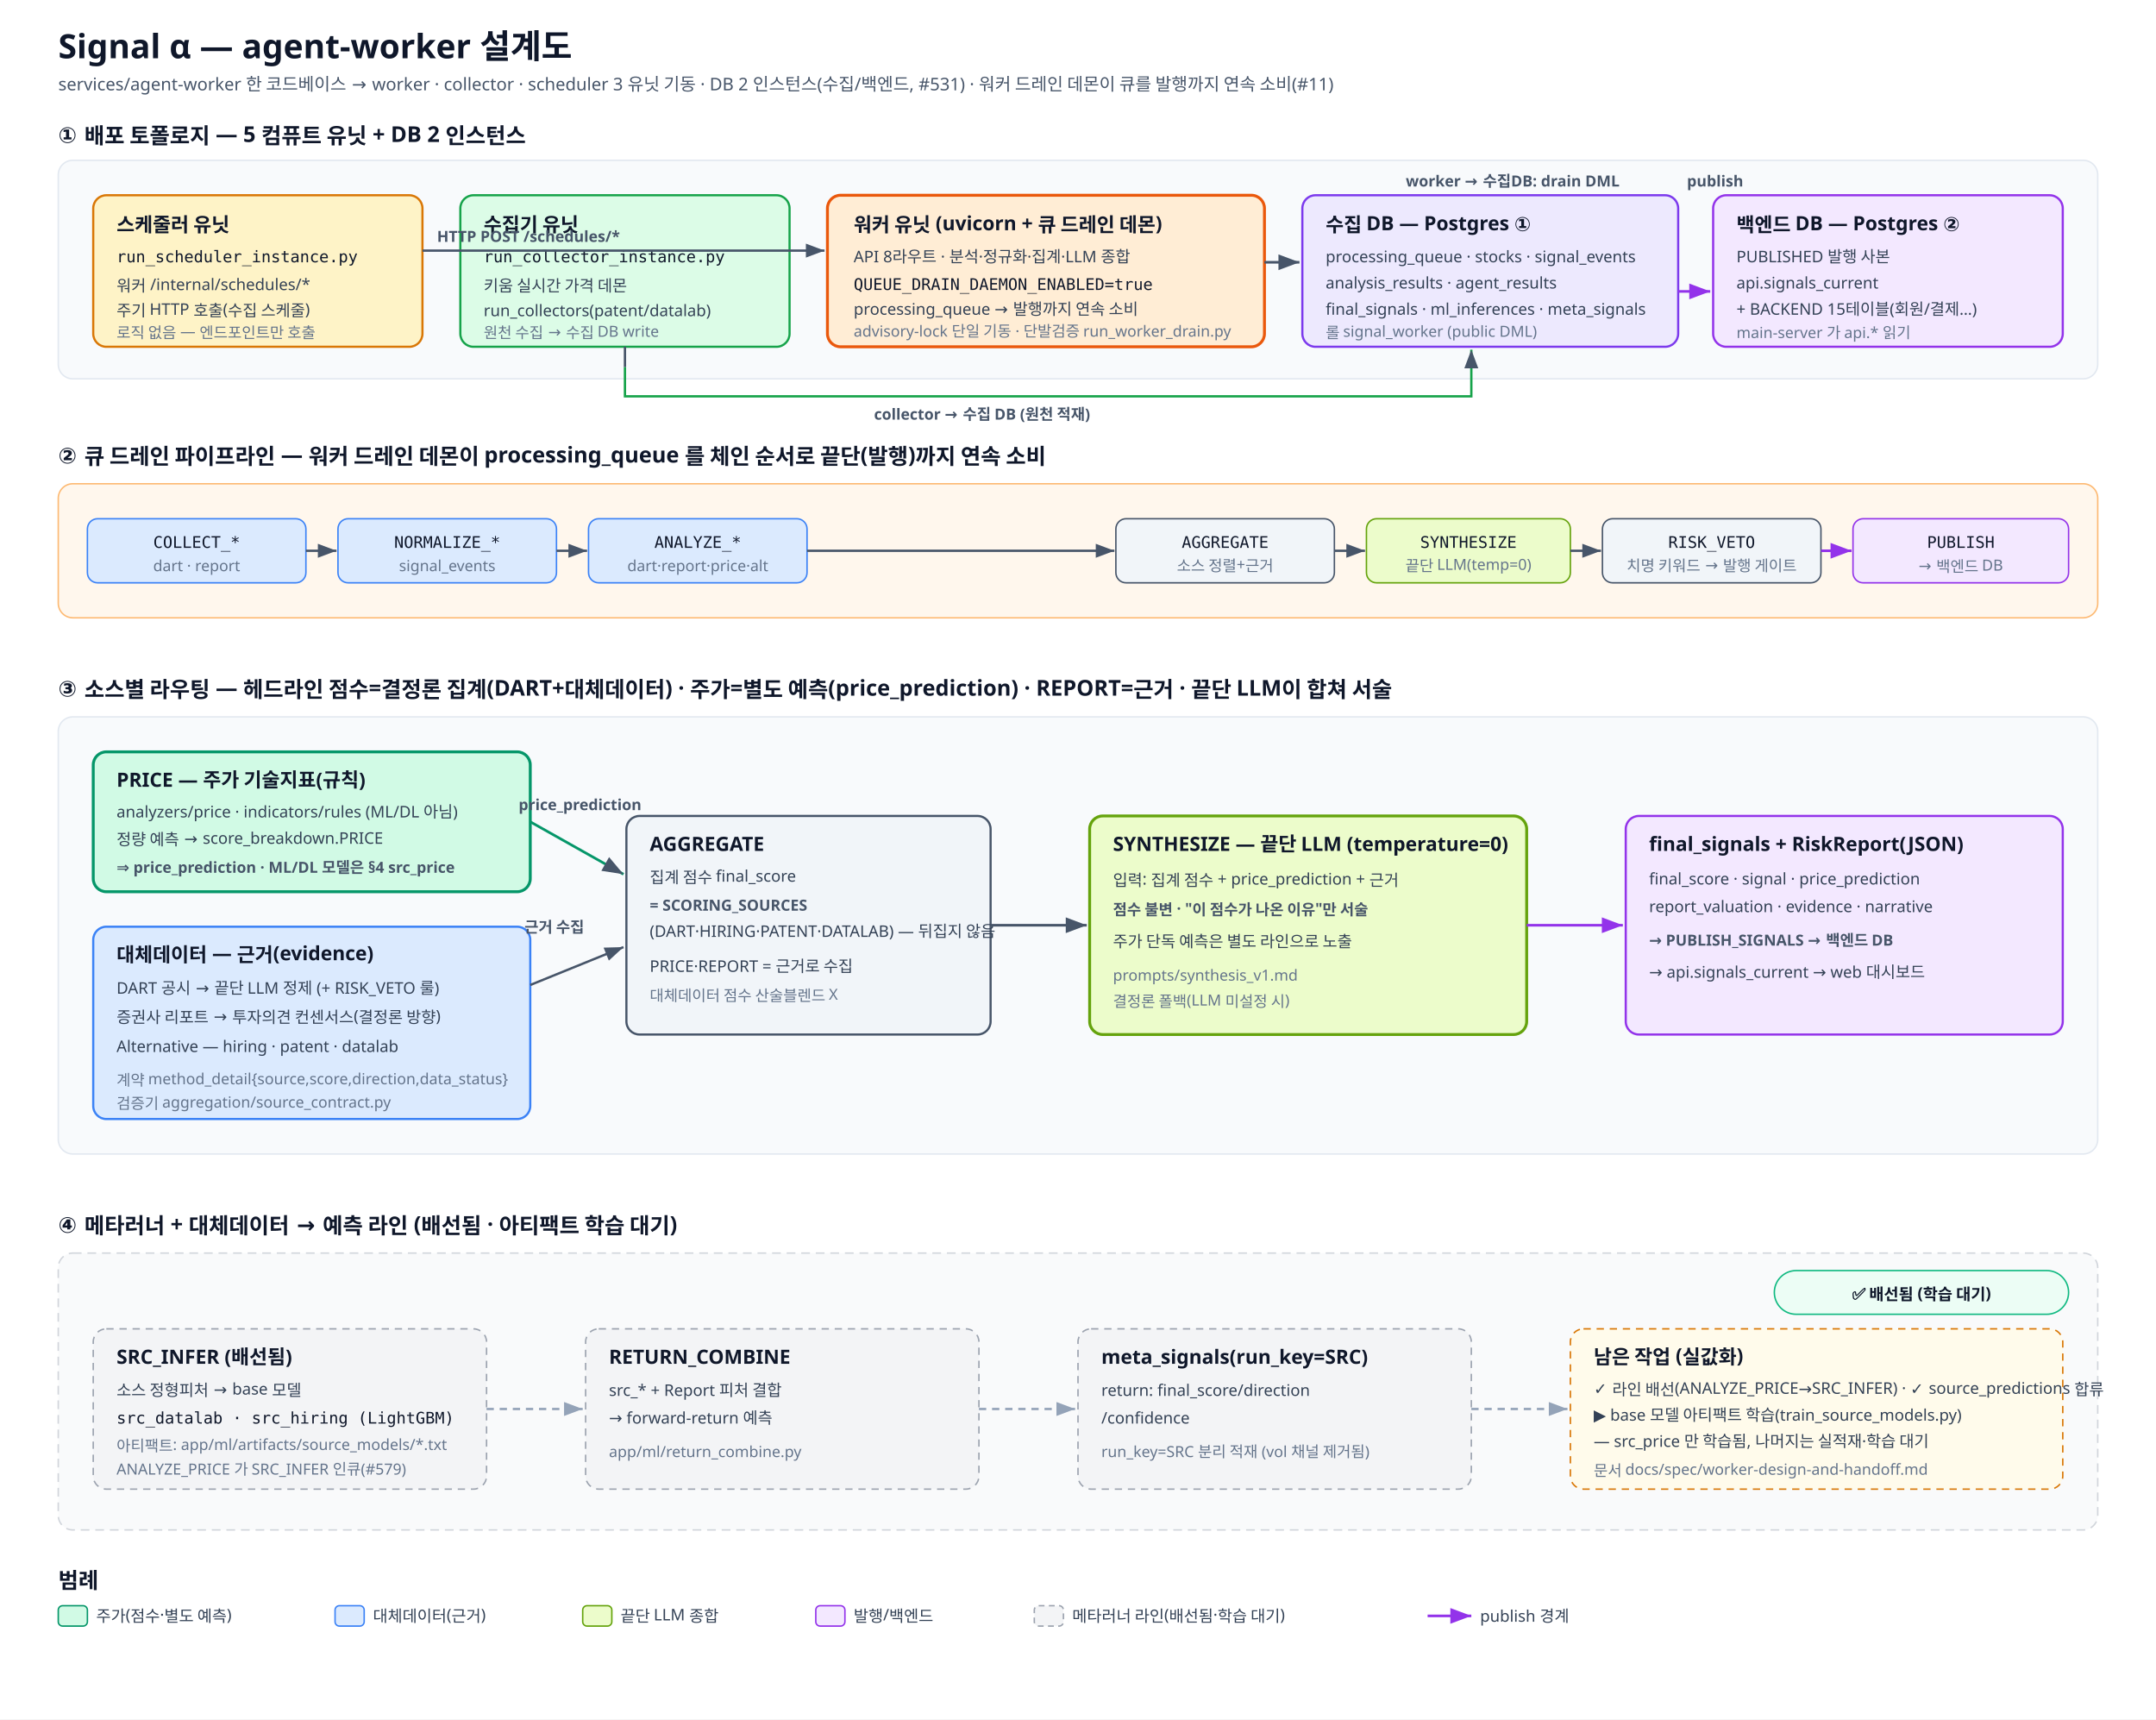
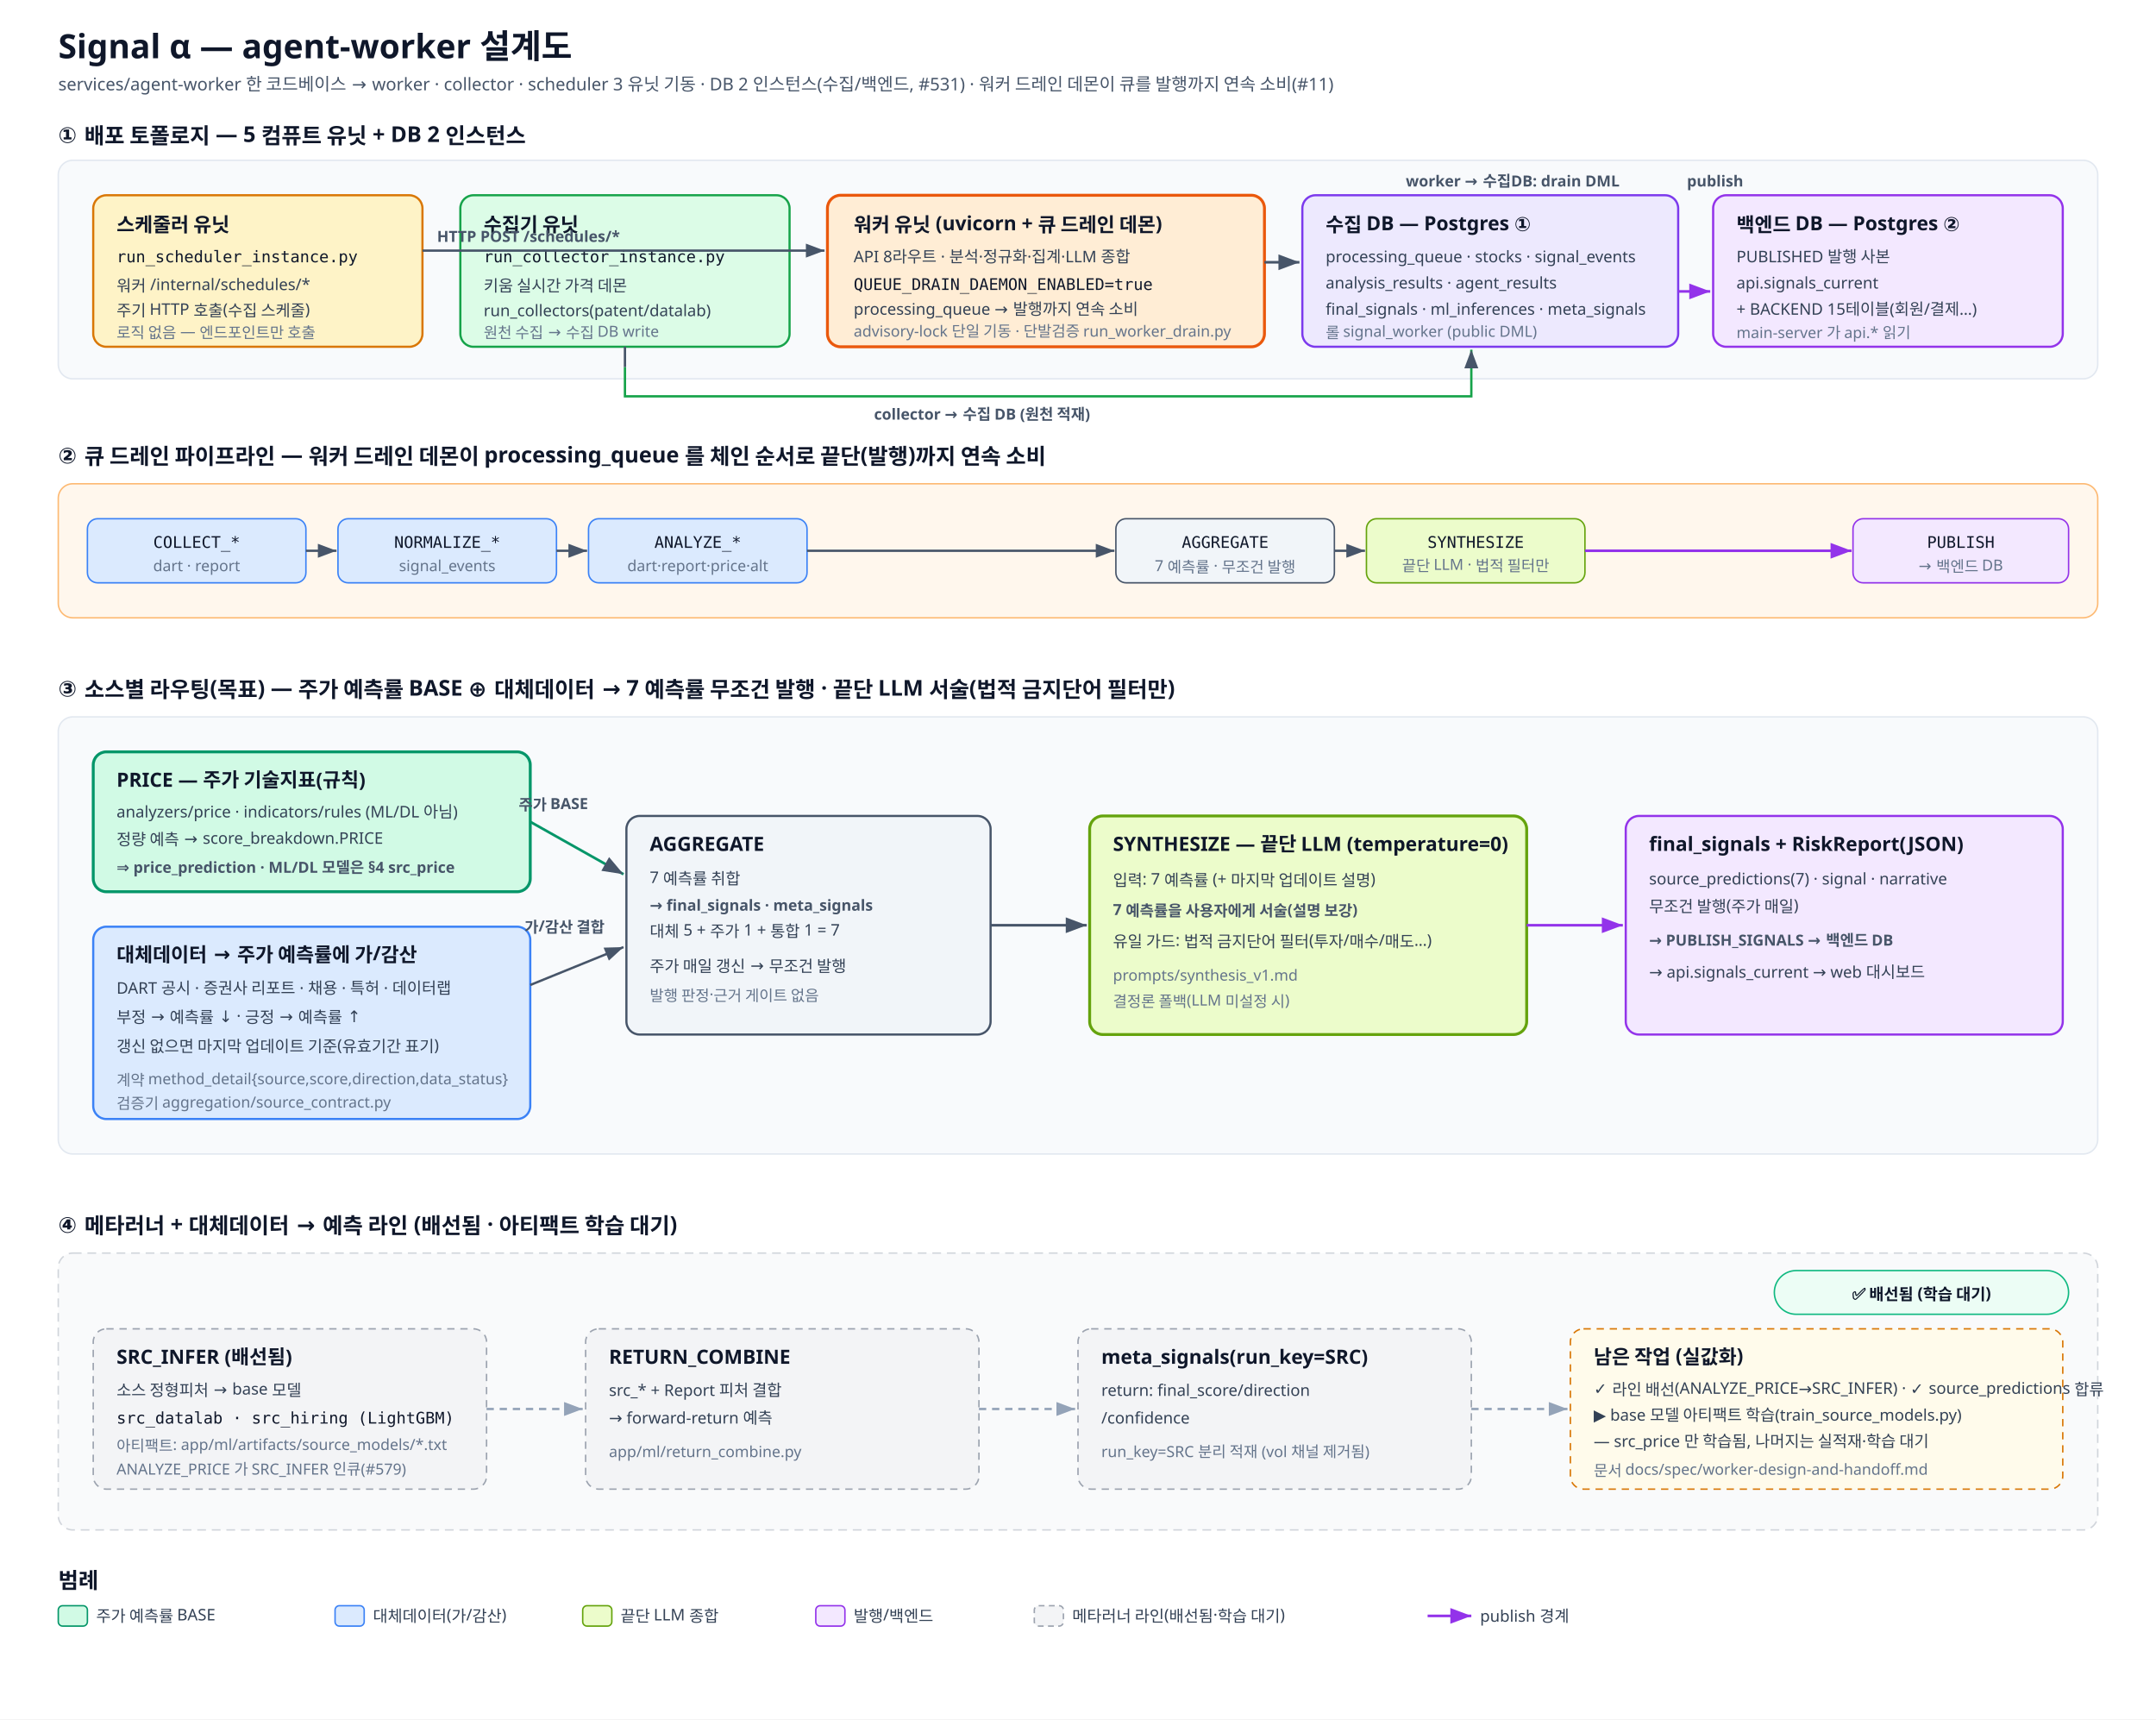
<svg xmlns="http://www.w3.org/2000/svg" width="1480" height="1180" viewBox="0 0 1480 1180" font-family="'Segoe UI','Malgun Gothic','Noto Sans KR',sans-serif">
  <defs>
    <marker id="arr" markerWidth="10" markerHeight="10" refX="8" refY="3" orient="auto" markerUnits="strokeWidth">
      <path d="M0,0 L8,3 L0,6 Z" fill="#475569" />
    </marker>
    <marker id="arrP" markerWidth="10" markerHeight="10" refX="8" refY="3" orient="auto" markerUnits="strokeWidth">
      <path d="M0,0 L8,3 L0,6 Z" fill="#9333ea" />
    </marker>
    <marker id="arrG" markerWidth="10" markerHeight="10" refX="8" refY="3" orient="auto" markerUnits="strokeWidth">
      <path d="M0,0 L8,3 L0,6 Z" fill="#94a3b8" />
    </marker>
    <style>
      text{fill:#0f172a;}
      .title{font-size:23px;font-weight:700;}
      .sub{font-size:12px;fill:#475569;}
      .sec{font-size:15px;font-weight:700;fill:#0f172a;}
      .h{font-size:13.5px;font-weight:700;}
      .s{font-size:11px;fill:#334155;}
      .c{font-family:'Consolas','D2Coding',monospace;font-size:11px;}
      .lbl{font-size:10.5px;fill:#64748b;}
      .albl{font-size:10.5px;fill:#475569;font-weight:600;}
      .badge{font-size:11px;font-weight:700;}
    </style>
  </defs>
  <rect x="0" y="0" width="1480" height="1180" fill="#ffffff" />
  <text x="40" y="40" class="title" fill="#0f172a">Signal α — agent-worker 설계도</text>
  <text x="40" y="62" class="sub">services/agent-worker 한 코드베이스 → worker · collector · scheduler 3 유닛 기동 · DB 2 인스턴스(수집/백엔드, #531) · 워커 드레인 데몬이 큐를 발행까지 연속 소비(#11)</text>
  <text x="40" y="98" class="sec">① 배포 토폴로지 — 5 컴퓨트 유닛 + DB 2 인스턴스</text>
  <rect x="40" y="110" width="1400" height="150" rx="10" fill="#f8fafc" stroke="#e2e8f0" />
  <rect x="64" y="134" width="226" height="104" rx="9" fill="#fef3c7" stroke="#d97706" stroke-width="1.5" />
  <text x="80" y="159" class="h" fill="#92400e">스케줄러 유닛</text>
  <text x="80" y="180" class="c" fill="#7c2d12">run_scheduler_instance.py</text>
  <text x="80" y="200" class="s">워커 /internal/schedules/*</text>
  <text x="80" y="217" class="s">주기 HTTP 호출(수집 스케줄)</text>
  <text x="80" y="232" class="lbl">로직 없음 — 엔드포인트만 호출</text>
  <rect x="316" y="134" width="226" height="104" rx="9" fill="#dcfce7" stroke="#16a34a" stroke-width="1.5" />
  <text x="332" y="159" class="h" fill="#166534">수집기 유닛</text>
  <text x="332" y="180" class="c" fill="#14532d">run_collector_instance.py</text>
  <text x="332" y="200" class="s">키움 실시간 가격 데몬</text>
  <text x="332" y="217" class="s">run_collectors(patent/datalab)</text>
  <text x="332" y="232" class="lbl">원천 수집 → 수집 DB write</text>
  <rect x="568" y="134" width="300" height="104" rx="9" fill="#ffedd5" stroke="#ea580c" stroke-width="2" />
  <text x="586" y="159" class="h" fill="#9a3412">워커 유닛 (uvicorn + 큐 드레인 데몬)</text>
  <text x="586" y="180" class="s">API 8라우트 · 분석·정규화·집계·LLM 종합</text>
  <text x="586" y="199" class="c" fill="#7c2d12">QUEUE_DRAIN_DAEMON_ENABLED=true</text>
  <text x="586" y="216" class="s">processing_queue → 발행까지 연속 소비</text>
  <text x="586" y="231" class="lbl">advisory-lock 단일 기동 · 단발검증 run_worker_drain.py</text>
  <rect x="894" y="134" width="258" height="104" rx="9" fill="#ede9fe" stroke="#7c3aed" stroke-width="1.5" />
  <text x="910" y="159" class="h" fill="#5b21b6">수집 DB — Postgres ①</text>
  <text x="910" y="180" class="s">processing_queue · stocks · signal_events</text>
  <text x="910" y="198" class="s">analysis_results · agent_results</text>
  <text x="910" y="216" class="s">final_signals · ml_inferences · meta_signals</text>
  <text x="910" y="232" class="lbl">롤 signal_worker (public DML)</text>
  <rect x="1176" y="134" width="240" height="104" rx="9" fill="#f3e8ff" stroke="#9333ea" stroke-width="1.5" />
  <text x="1192" y="159" class="h" fill="#6b21a8">백엔드 DB — Postgres ②</text>
  <text x="1192" y="180" class="s">PUBLISHED 발행 사본</text>
  <text x="1192" y="198" class="s">api.signals_current</text>
  <text x="1192" y="216" class="s">+ BACKEND 15테이블(회원/결제…)</text>
  <text x="1192" y="232" class="lbl">main-server 가 api.* 읽기</text>
  <line x1="290" y1="172" x2="566" y2="172" stroke="#475569" stroke-width="1.6" marker-end="url(#arr)" />
  <text x="300" y="166" class="albl">HTTP POST /schedules/*</text>
  <line x1="429" y1="238" x2="429" y2="252" stroke="#475569" stroke-width="1.6" />
  <path d="M429,252 L429,272 L1010,272 L1010,240" fill="none" stroke="#16a34a" stroke-width="1.6" marker-end="url(#arr)" />
  <text x="600" y="288" class="albl" fill="#166534">collector → 수집 DB (원천 적재)</text>
  <line x1="868" y1="180" x2="892" y2="180" stroke="#475569" stroke-width="1.8" marker-end="url(#arr)" />
  <text x="700" y="200" class="albl" fill="#9a3412"> </text>
  <line x1="1152" y1="200" x2="1174" y2="200" stroke="#9333ea" stroke-width="1.8" marker-end="url(#arrP)" />
  <text x="965" y="128" class="albl" fill="#7c3aed">worker → 수집DB: drain DML</text>
  <text x="1158" y="128" class="albl" fill="#9333ea">publish</text>
  <text x="40" y="318" class="sec">② 큐 드레인 파이프라인 — 워커 드레인 데몬이 processing_queue 를 체인 순서로 끝단(발행)까지 연속 소비</text>
  <rect x="40" y="332" width="1400" height="92" rx="10" fill="#fff7ed" stroke="#fdba74" />
  <g>
    <rect x="60" y="356" width="150" height="44" rx="7" fill="#dbeafe" stroke="#3b82f6" />
    <text x="135" y="376" text-anchor="middle" class="c" fill="#1e3a8a">COLLECT_*</text>
    <text x="135" y="392" text-anchor="middle" class="lbl">dart · report</text>
    <rect x="232" y="356" width="150" height="44" rx="7" fill="#dbeafe" stroke="#3b82f6" />
    <text x="307" y="376" text-anchor="middle" class="c" fill="#1e3a8a">NORMALIZE_*</text>
    <text x="307" y="392" text-anchor="middle" class="lbl">signal_events</text>
    <rect x="404" y="356" width="150" height="44" rx="7" fill="#dbeafe" stroke="#3b82f6" />
    <text x="479" y="376" text-anchor="middle" class="c" fill="#1e3a8a">ANALYZE_*</text>
    <text x="479" y="392" text-anchor="middle" class="lbl">dart·report·price·alt</text>
    <rect x="766" y="356" width="150" height="44" rx="7" fill="#f1f5f9" stroke="#475569" />
    <text x="841" y="376" text-anchor="middle" class="c" fill="#334155">AGGREGATE</text>
-     <text x="841" y="392" text-anchor="middle" class="lbl">소스 정렬+근거</text>
-     <rect x="938" y="356" width="140" height="44" rx="7" fill="#ecfccb" stroke="#65a30d" />
-     <text x="1008" y="376" text-anchor="middle" class="c" fill="#3f6212">SYNTHESIZE</text>
-     <text x="1008" y="392" text-anchor="middle" class="lbl">끝단 LLM(temp=0)</text>
-     <rect x="1100" y="356" width="150" height="44" rx="7" fill="#f1f5f9" stroke="#475569" />
-     <text x="1175" y="376" text-anchor="middle" class="c" fill="#334155">RISK_VETO</text>
-     <text x="1175" y="392" text-anchor="middle" class="lbl">치명 키워드 → 발행 게이트</text>
+     <text x="841" y="392" text-anchor="middle" class="lbl">7 예측률 · 무조건 발행</text>
+     <rect x="938" y="356" width="150" height="44" rx="7" fill="#ecfccb" stroke="#65a30d" />
+     <text x="1013" y="376" text-anchor="middle" class="c" fill="#3f6212">SYNTHESIZE</text>
+     <text x="1013" y="392" text-anchor="middle" class="lbl">끝단 LLM · 법적 필터만</text>
    <rect x="1272" y="356" width="148" height="44" rx="7" fill="#f3e8ff" stroke="#9333ea" />
    <text x="1346" y="376" text-anchor="middle" class="c" fill="#6b21a8">PUBLISH</text>
    <text x="1346" y="392" text-anchor="middle" class="lbl">→ 백엔드 DB</text>
  </g>
  <line x1="210" y1="378" x2="231" y2="378" stroke="#475569" stroke-width="1.6" marker-end="url(#arr)" />
  <line x1="382" y1="378" x2="403" y2="378" stroke="#475569" stroke-width="1.6" marker-end="url(#arr)" />
  <line x1="554" y1="378" x2="765" y2="378" stroke="#475569" stroke-width="1.6" marker-end="url(#arr)" />
  <line x1="916" y1="378" x2="937" y2="378" stroke="#475569" stroke-width="1.6" marker-end="url(#arr)" />
-   <line x1="1078" y1="378" x2="1099" y2="378" stroke="#475569" stroke-width="1.6" marker-end="url(#arr)" />
-   <line x1="1250" y1="378" x2="1271" y2="378" stroke="#9333ea" stroke-width="1.8" marker-end="url(#arrP)" />
-   <text x="40" y="478" class="sec">③ 소스별 라우팅 — 헤드라인 점수=결정론 집계(DART+대체데이터) · 주가=별도 예측(price_prediction) · REPORT=근거 · 끝단 LLM이 합쳐 서술</text>
+   <line x1="1088" y1="378" x2="1271" y2="378" stroke="#9333ea" stroke-width="1.8" marker-end="url(#arrP)" />
+   <text x="40" y="478" class="sec">③ 소스별 라우팅(목표) — 주가 예측률 BASE ⊕ 대체데이터 → 7 예측률 무조건 발행 · 끝단 LLM 서술(법적 금지단어 필터만)</text>
  <rect x="40" y="492" width="1400" height="300" rx="10" fill="#f8fafc" stroke="#e2e8f0" />
  <rect x="64" y="516" width="300" height="96" rx="9" fill="#d1fae5" stroke="#059669" stroke-width="2" />
  <text x="80" y="540" class="h" fill="#065f46">PRICE — 주가 기술지표(규칙)</text>
  <text x="80" y="561" class="s">analyzers/price · indicators/rules (ML/DL 아님)</text>
  <text x="80" y="580" class="s">정량 예측 → score_breakdown.PRICE</text>
  <text x="80" y="599" class="albl" fill="#047857">⇒ price_prediction · ML/DL 모델은 §4 src_price</text>
  <rect x="64" y="636" width="300" height="132" rx="9" fill="#dbeafe" stroke="#3b82f6" stroke-width="1.5" />
-   <text x="80" y="660" class="h" fill="#1e40af">대체데이터 — 근거(evidence)</text>
-   <text x="80" y="682" class="s">DART 공시 → 끝단 LLM 정제 (+ RISK_VETO 룰)</text>
-   <text x="80" y="702" class="s">증권사 리포트 → 투자의견 컨센서스(결정론 방향)</text>
-   <text x="80" y="722" class="s">Alternative — hiring · patent · datalab</text>
+   <text x="80" y="660" class="h" fill="#1e40af">대체데이터 → 주가 예측률에 가/감산</text>
+   <text x="80" y="682" class="s">DART 공시 · 증권사 리포트 · 채용 · 특허 · 데이터랩</text>
+   <text x="80" y="702" class="s">부정 → 예측률 ↓ · 긍정 → 예측률 ↑</text>
+   <text x="80" y="722" class="s">갱신 없으면 마지막 업데이트 기준(유효기간 표기)</text>
  <text x="80" y="745" class="lbl">계약 method_detail{source,score,direction,data_status}</text>
  <text x="80" y="761" class="lbl">검증기 aggregation/source_contract.py</text>
  <rect x="430" y="560" width="250" height="150" rx="9" fill="#f1f5f9" stroke="#475569" stroke-width="1.5" />
  <text x="446" y="584" class="h" fill="#334155">AGGREGATE</text>
-   <text x="446" y="606" class="s">집계 점수 final_score</text>
-   <text x="446" y="625" class="albl" fill="#334155">= SCORING_SOURCES</text>
-   <text x="446" y="643" class="s">(DART·HIRING·PATENT·DATALAB) — 뒤집지 않음</text>
-   <text x="446" y="667" class="s">PRICE·REPORT = 근거로 수집</text>
-   <text x="446" y="687" class="lbl">대체데이터 점수 산술블렌드 X</text>
+   <text x="446" y="606" class="s">7 예측률 취합</text>
+   <text x="446" y="625" class="albl" fill="#334155">→ final_signals · meta_signals</text>
+   <text x="446" y="643" class="s">대체 5 + 주가 1 + 통합 1 = 7</text>
+   <text x="446" y="667" class="s">주가 매일 갱신 → 무조건 발행</text>
+   <text x="446" y="687" class="lbl">발행 판정·근거 게이트 없음</text>
  <rect x="748" y="560" width="300" height="150" rx="9" fill="#ecfccb" stroke="#65a30d" stroke-width="2" />
  <text x="764" y="584" class="h" fill="#3f6212">SYNTHESIZE — 끝단 LLM (temperature=0)</text>
-   <text x="764" y="608" class="s">입력: 집계 점수 + price_prediction + 근거</text>
-   <text x="764" y="628" class="albl" fill="#3f6212">점수 불변 · "이 점수가 나온 이유"만 서술</text>
-   <text x="764" y="650" class="s">주가 단독 예측은 별도 라인으로 노출</text>
+   <text x="764" y="608" class="s">입력: 7 예측률 (+ 마지막 업데이트 설명)</text>
+   <text x="764" y="628" class="albl" fill="#3f6212">7 예측률을 사용자에게 서술(설명 보강)</text>
+   <text x="764" y="650" class="s">유일 가드: 법적 금지단어 필터(투자/매수/매도…)</text>
  <text x="764" y="673" class="lbl">prompts/synthesis_v1.md</text>
  <text x="764" y="691" class="lbl">결정론 폴백(LLM 미설정 시)</text>
  <rect x="1116" y="560" width="300" height="150" rx="9" fill="#f3e8ff" stroke="#9333ea" stroke-width="1.5" />
  <text x="1132" y="584" class="h" fill="#6b21a8">final_signals + RiskReport(JSON)</text>
-   <text x="1132" y="607" class="s">final_score · signal · price_prediction</text>
-   <text x="1132" y="626" class="s">report_valuation · evidence · narrative</text>
+   <text x="1132" y="607" class="s">source_predictions(7) · signal · narrative</text>
+   <text x="1132" y="626" class="s">무조건 발행(주가 매일)</text>
  <text x="1132" y="649" class="albl" fill="#7c3aed">→ PUBLISH_SIGNALS → 백엔드 DB</text>
  <text x="1132" y="671" class="s">→ api.signals_current → web 대시보드</text>
  <line x1="364" y1="564" x2="428" y2="600" stroke="#059669" stroke-width="1.8" marker-end="url(#arr)" />
-   <text x="356" y="556" class="albl" fill="#047857">price_prediction</text>
+   <text x="356" y="556" class="albl" fill="#047857">주가 BASE</text>
  <line x1="364" y1="676" x2="428" y2="650" stroke="#475569" stroke-width="1.6" marker-end="url(#arr)" />
-   <text x="360" y="640" class="albl">근거 수집</text>
+   <text x="360" y="640" class="albl">가/감산 결합</text>
  <line x1="680" y1="635" x2="746" y2="635" stroke="#475569" stroke-width="1.8" marker-end="url(#arr)" />
  <line x1="1048" y1="635" x2="1114" y2="635" stroke="#9333ea" stroke-width="1.8" marker-end="url(#arrP)" />
  <text x="40" y="846" class="sec">④ 메타러너 + 대체데이터 → 예측 라인 (배선됨 · 아티팩트 학습 대기)</text>
  <rect x="40" y="860" width="1400" height="190" rx="10" fill="#f9fafb" stroke="#d1d5db" stroke-dasharray="6 4" />
  <rect x="1218" y="872" width="202" height="30" rx="15" fill="#ecfdf5" stroke="#10b981" />
  <text x="1319" y="892" text-anchor="middle" class="badge" fill="#047857">✅ 배선됨 (학습 대기)</text>
  <rect x="64" y="912" width="270" height="110" rx="9" fill="#f3f4f6" stroke="#9ca3af" stroke-dasharray="5 4" />
  <text x="80" y="936" class="h" fill="#4b5563">SRC_INFER (배선됨)</text>
  <text x="80" y="958" class="s">소스 정형피처 → base 모델</text>
  <text x="80" y="977" class="c" fill="#6b7280">src_datalab · src_hiring (LightGBM)</text>
  <text x="80" y="996" class="lbl">아티팩트: app/ml/artifacts/source_models/*.txt</text>
  <text x="80" y="1012" class="lbl">ANALYZE_PRICE 가 SRC_INFER 인큐(#579)</text>
  <rect x="402" y="912" width="270" height="110" rx="9" fill="#f3f4f6" stroke="#9ca3af" stroke-dasharray="5 4" />
  <text x="418" y="936" class="h" fill="#4b5563">RETURN_COMBINE</text>
  <text x="418" y="958" class="s">src_* + Report 피처 결합</text>
  <text x="418" y="977" class="s">→ forward-return 예측</text>
  <text x="418" y="1000" class="lbl">app/ml/return_combine.py</text>
  <rect x="740" y="912" width="270" height="110" rx="9" fill="#f3f4f6" stroke="#9ca3af" stroke-dasharray="5 4" />
  <text x="756" y="936" class="h" fill="#4b5563">meta_signals(run_key=SRC)</text>
  <text x="756" y="958" class="s">return: final_score/direction</text>
  <text x="756" y="977" class="s">/confidence</text>
  <text x="756" y="1000" class="lbl">run_key=SRC 분리 적재 (vol 채널 제거됨)</text>
  <rect x="1078" y="912" width="338" height="110" rx="9" fill="#fffbeb" stroke="#d97706" stroke-dasharray="5 4" />
  <text x="1094" y="936" class="h" fill="#92400e">남은 작업 (실값화)</text>
  <text x="1094" y="957" class="s">✓ 라인 배선(ANALYZE_PRICE→SRC_INFER) · ✓ source_predictions 합류</text>
  <text x="1094" y="975" class="s">▶ base 모델 아티팩트 학습(train_source_models.py)</text>
  <text x="1094" y="993" class="s">  — src_price 만 학습됨, 나머지는 실적재·학습 대기</text>
  <text x="1094" y="1013" class="lbl">문서 docs/spec/worker-design-and-handoff.md</text>
  <line x1="334" y1="967" x2="400" y2="967" stroke="#94a3b8" stroke-width="1.6" stroke-dasharray="5 4" marker-end="url(#arrG)" />
  <line x1="672" y1="967" x2="738" y2="967" stroke="#94a3b8" stroke-width="1.6" stroke-dasharray="5 4" marker-end="url(#arrG)" />
  <line x1="1010" y1="967" x2="1076" y2="967" stroke="#94a3b8" stroke-width="1.6" stroke-dasharray="5 4" marker-end="url(#arrG)" />
  <text x="40" y="1090" class="sec">범례</text>
  <rect x="40" y="1102" width="20" height="14" rx="3" fill="#d1fae5" stroke="#059669" />
-   <text x="66" y="1113" class="s">주가(점수·별도 예측)</text>
+   <text x="66" y="1113" class="s">주가 예측률 BASE</text>
  <rect x="230" y="1102" width="20" height="14" rx="3" fill="#dbeafe" stroke="#3b82f6" />
-   <text x="256" y="1113" class="s">대체데이터(근거)</text>
+   <text x="256" y="1113" class="s">대체데이터(가/감산)</text>
  <rect x="400" y="1102" width="20" height="14" rx="3" fill="#ecfccb" stroke="#65a30d" />
  <text x="426" y="1113" class="s">끝단 LLM 종합</text>
  <rect x="560" y="1102" width="20" height="14" rx="3" fill="#f3e8ff" stroke="#9333ea" />
  <text x="586" y="1113" class="s">발행/백엔드</text>
  <rect x="710" y="1102" width="20" height="14" rx="3" fill="#f3f4f6" stroke="#9ca3af" stroke-dasharray="4 3" />
  <text x="736" y="1113" class="s">메타러너 라인(배선됨·학습 대기)</text>
  <line x1="980" y1="1109" x2="1010" y2="1109" stroke="#9333ea" stroke-width="1.8" marker-end="url(#arrP)" />
  <text x="1016" y="1113" class="s">publish 경계</text>
</svg>
